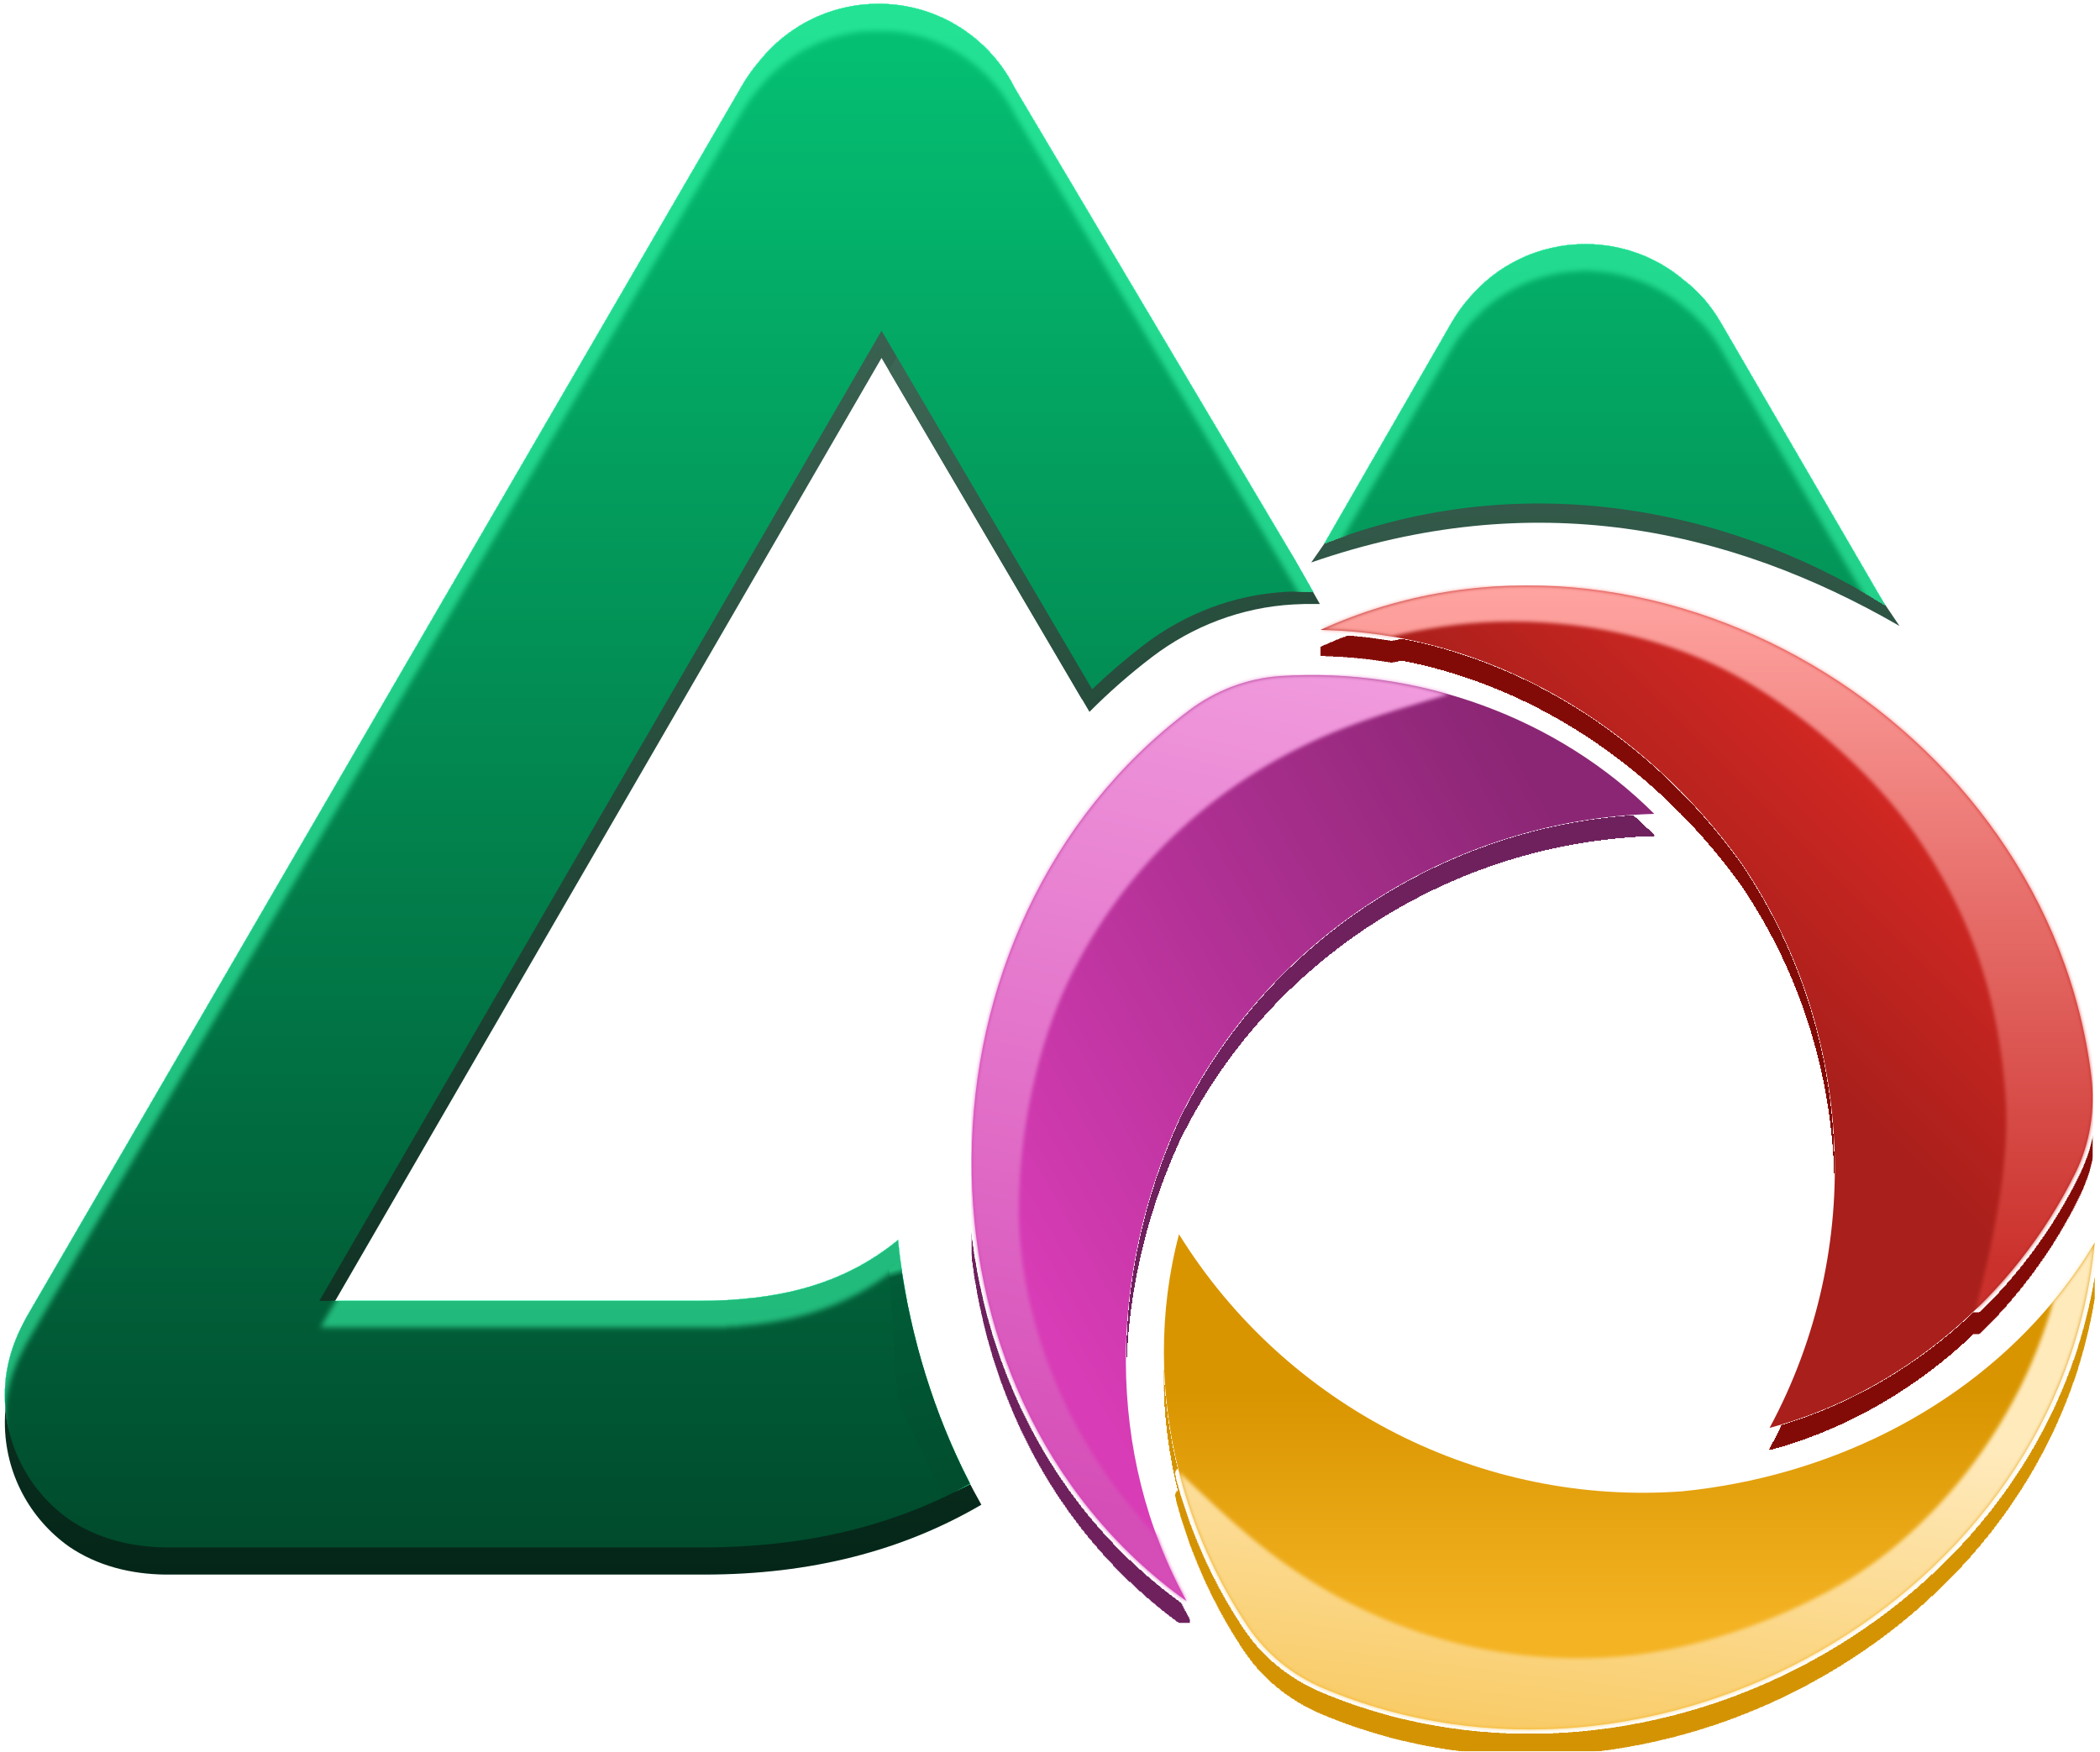
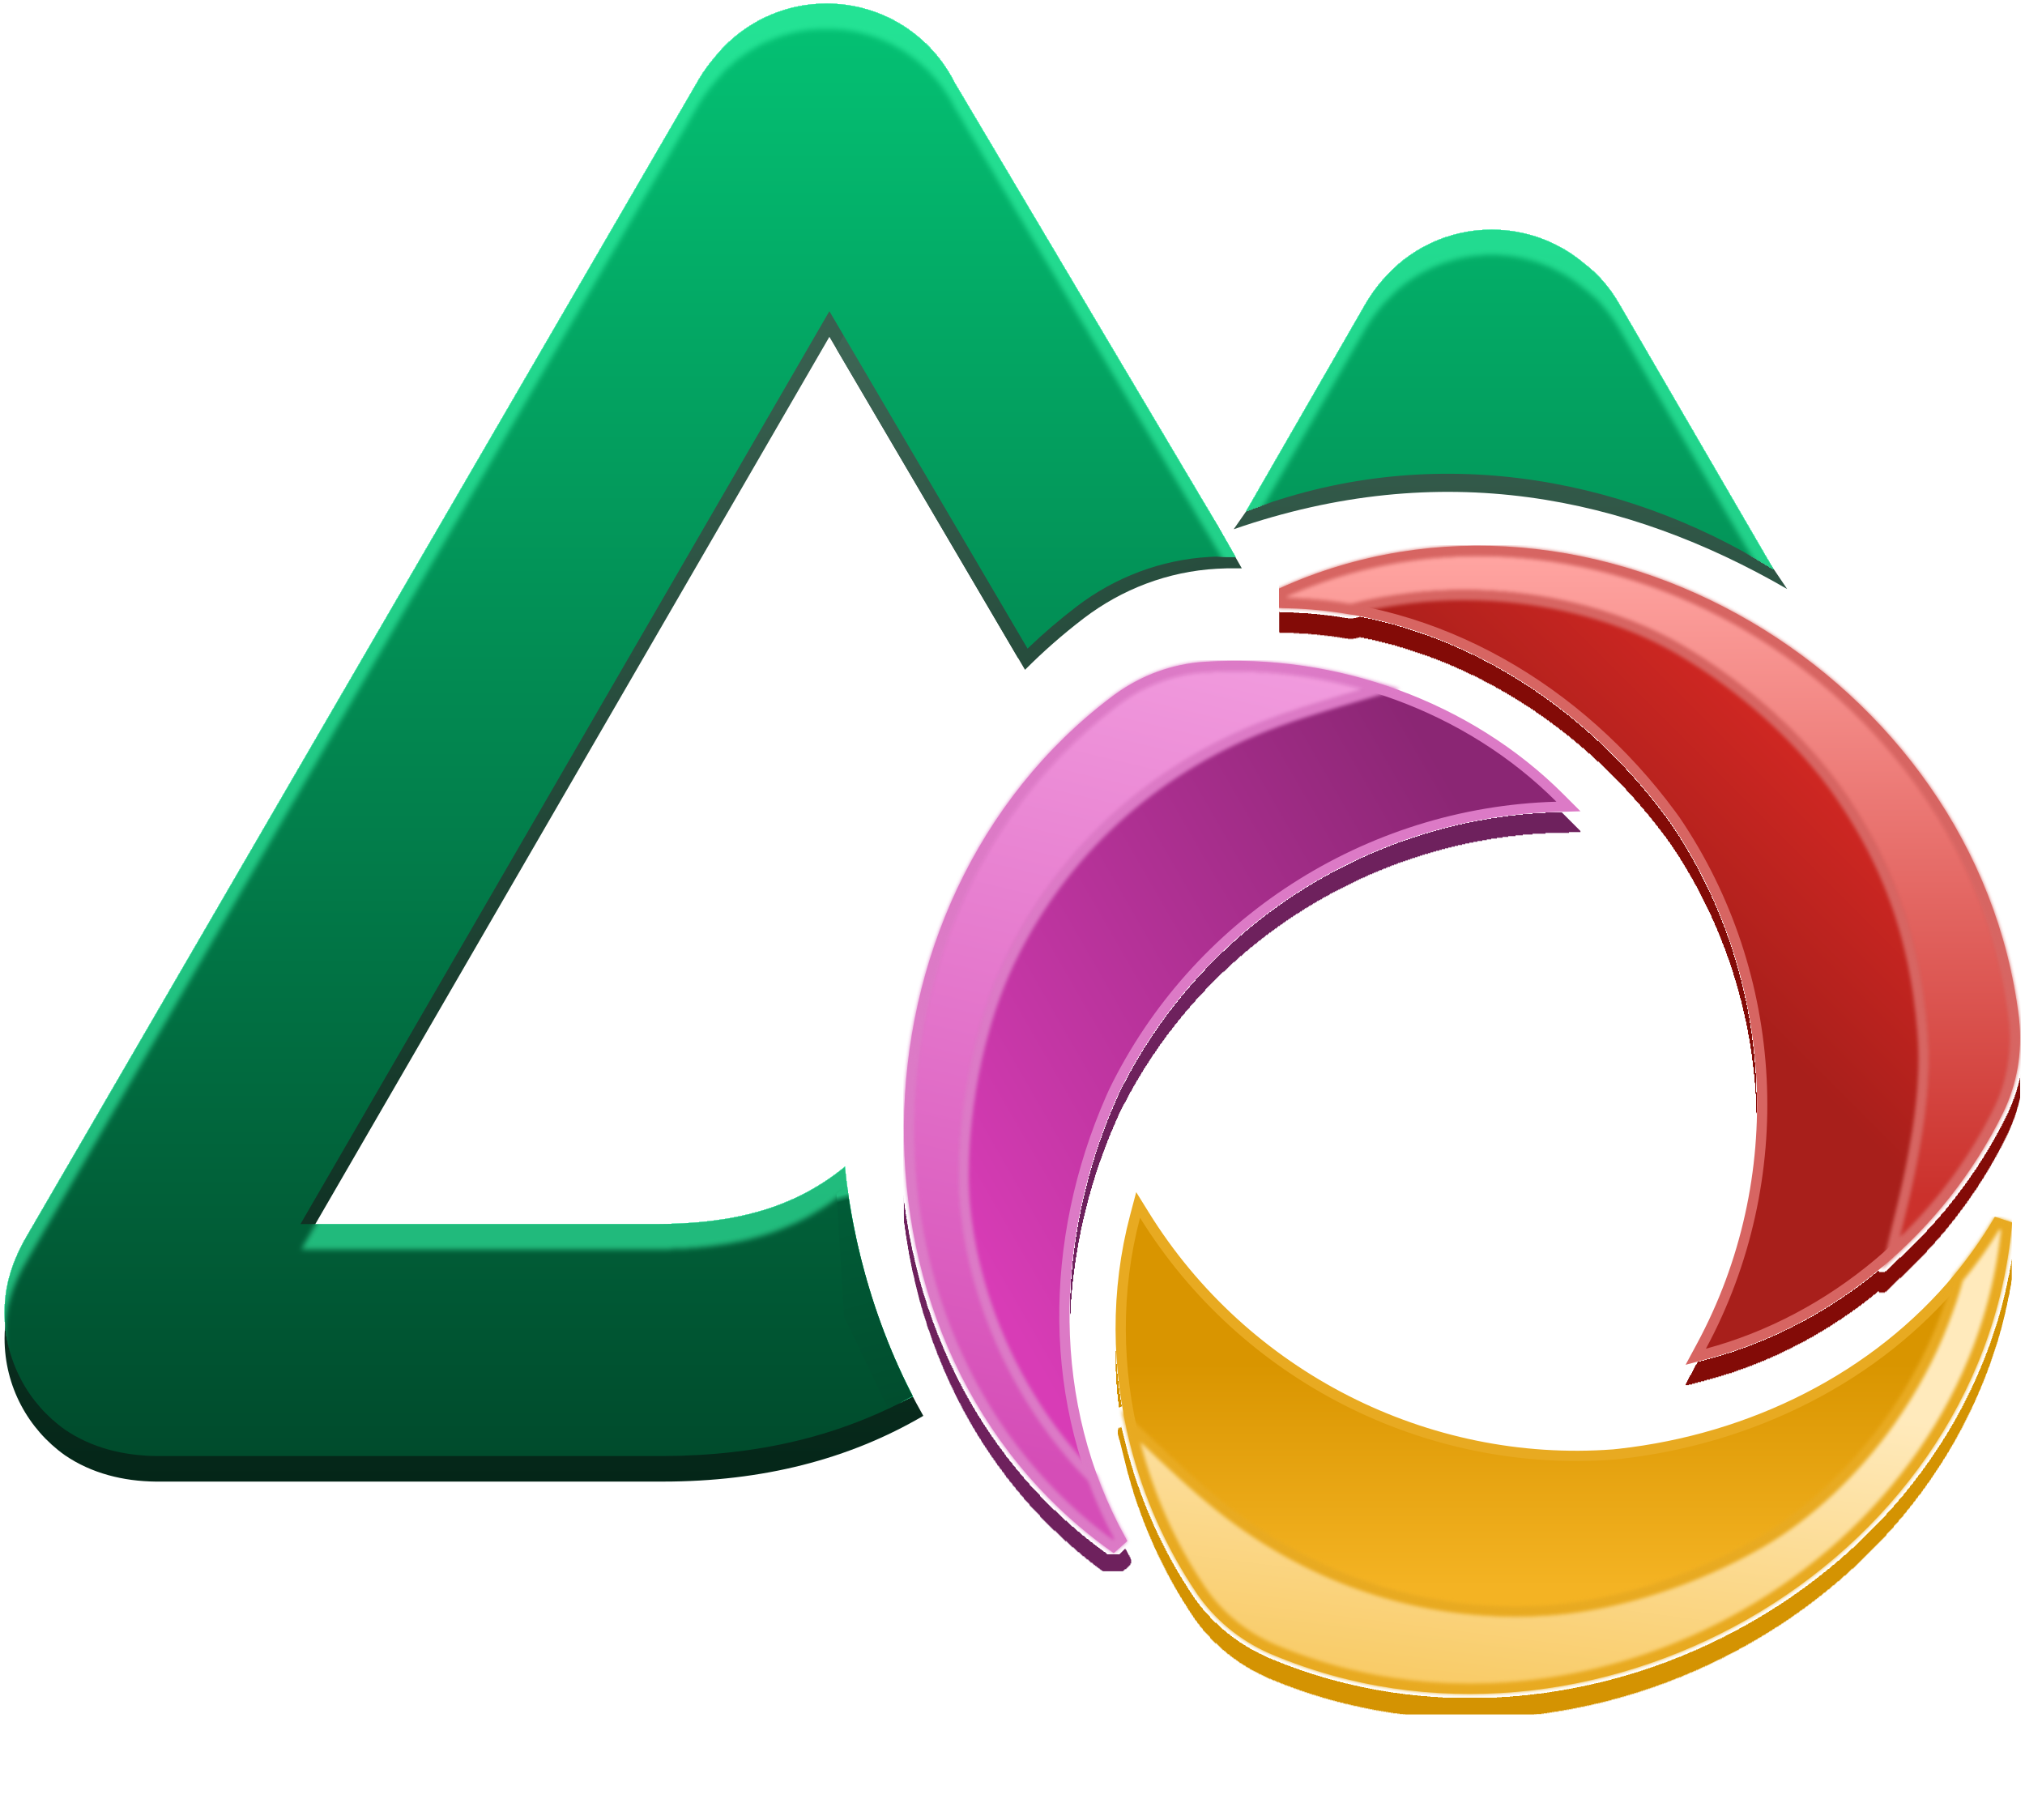
- <svg xmlns="http://www.w3.org/2000/svg" viewBox="0 0 385.4 321.5" fill="none" role="img" aria-label="Nuxt Convex">
+ <svg xmlns="http://www.w3.org/2000/svg" width="395" height="355" viewBox="0 0 395 355" fill="none" role="img" aria-label="Nuxt Convex">
  <path d="M161.23 5.706C163.953 5.706 166.582 6.096 169.07 6.822C174.941 8.536 180.008 12.125 183.586 16.898C184.594 18.24 185.48 19.678 186.234 21.192L238.1 108.548C237.848 108.556 237.596 108.563 237.344 108.573L236.012 108.634L235.991 108.635C226.446 109.162 217.479 112.623 210.064 118.272L210.06 118.276C205.957 121.405 202.128 124.774 198.571 128.349L161.781 65.705L58.609 243.785H127.863C143.382 243.785 155.245 240.655 165.342 232.183C167.46 247.559 172.371 262.563 180.102 276.188C165.632 284.659 148.773 289.012 129.273 289.012H30.34C24.083 288.942 17.857 287.431 12.645 283.86C5.531 278.801 0.891 270.49 0.891 261.094C0.891 255.591 2.531 250.785 5.254 246.104L136.34 20.475C137.195 19.006 138.281 17.511 139.512 16.08C141.234 13.948 143.266 12.075 145.539 10.528C147.035 9.511 148.633 8.634 150.316 7.919C153.668 6.494 157.359 5.706 161.23 5.706Z" fill="url(#paint0_linear_3905_1386)" />
  <path d="M237.362 110.946L237.383 110.945C238.079 110.913 238.774 110.882 239.471 110.859H242.225L237.363 102.312L187.605 23.503L163.152 68.016L199.942 130.66C203.499 127.085 207.328 123.716 211.431 120.587L211.436 120.583C218.85 114.934 227.817 111.473 237.362 110.946Z" fill="url(#paint1_linear_3905_1386)" />
  <path d="M290.969 51.81C297.836 51.81 304.125 54.29 308.989 58.403C311.785 60.525 313.965 63.078 315.836 66.292L348.602 114.897C317.212 96.756 281.208 89.174 240.645 103.239L266.368 66.292C267.336 64.63 268.387 63.146 269.563 61.806C274.684 55.695 282.372 51.81 290.969 51.81Z" fill="url(#paint2_linear_3905_1386)" />
  <g filter="url(#filter0_i_3905_1386)">
    <path d="M161.23 0.706C163.953 0.706 166.582 1.096 169.07 1.822C174.941 3.536 180.008 7.125 183.586 11.898C184.594 13.24 185.48 14.678 186.234 16.192L237.36 102.303L240.972 108.635C240.535 108.647 237.78 108.556 237.344 108.573L235.991 108.635C226.446 109.162 217.479 112.623 210.064 118.272L210.06 118.276C206.663 120.866 203.455 123.619 200.433 126.519L161.781 60.705L58.609 238.785H127.863C143.104 238.785 154.819 235.766 164.798 227.633C166.376 243.162 170.773 258.414 178.022 272.366C164.023 280.061 147.847 284.012 129.273 284.012H30.34C24.083 283.942 17.857 282.431 12.645 278.86C5.531 273.801 0.891 265.49 0.891 256.094C0.891 250.591 2.531 245.785 5.254 241.104L136.34 15.475C137.195 14.006 138.281 12.511 139.512 11.08C141.234 8.948 143.266 7.075 145.539 5.528C147.035 4.511 148.633 3.635 150.316 2.919C153.668 1.494 157.359 0.706 161.23 0.706Z" fill="url(#paint3_linear_3905_1386)" />
    <path d="M290.969 44.81C297.836 44.81 304.125 47.29 308.988 51.403C311.785 53.525 313.965 56.078 315.836 59.292L345.927 111.05C315.825 92.296 278.059 86.195 243.087 99.728L266.367 59.292C267.336 57.63 268.387 56.146 269.562 54.806C274.684 48.695 282.371 44.81 290.969 44.81Z" fill="url(#paint4_linear_3905_1386)" />
  </g>
  <path d="M173.232 274.785C174.855 274.011 176.451 273.189 178.02 272.32C171.466 259.612 167.164 245.467 165.195 231.387L163.176 232.829L164.641 256.842L173.232 274.785Z" fill="url(#paint5_linear_3905_1386)" />
  <g filter="url(#filter1_d_3905_1386)">
-     <path d="M319.611 158.446C301.559 133.276 273.304 116.14 242.348 115.619C302.187 88.457 375.793 132.494 383.807 197.6C384.553 203.644 383.574 209.806 380.894 215.257C369.714 237.963 348.984 255.573 324.759 262.09C342.508 229.17 340.318 188.949 319.611 158.446Z" fill="url(#paint6_linear_3905_1386)" />
+     <path d="M249.935 115.708C310.427 88.251 384.708 132.744 392.8 198.477L392.866 199.062C393.503 205.104 392.473 211.242 389.792 216.698V216.699C378.491 239.65 357.535 257.46 333.019 264.056L330.777 264.659L331.879 262.615C349.447 230.031 347.282 190.221 326.798 160.029L325.952 158.865C308.026 134.548 280.444 118.126 250.331 117.619L249.935 115.708Z" fill="url(#paint6_linear_3905_1386)" stroke="#D76562" style="stroke:#D76562;stroke:color(display-p3 0.845 0.394 0.383);stroke-opacity:1;" stroke-width="2" />
    <g filter="url(#filter2_f_3905_1386)">
-       <path fill-rule="evenodd" clip-rule="evenodd" d="M255.457 116.839C258.482 116.025 261.093 115.566 264.484 115.042C271.125 114.016 278.584 113.793 285.856 114.443C298.354 115.559 310.518 119.293 319.896 124.731C332.821 132.225 344.528 143.021 351.698 153.433C361.468 167.618 366.535 182.074 368.015 200.387C368.757 209.574 367.337 218.982 365.501 227.981C364.655 232.129 363.587 236.23 362.6 240.346C370.043 233.132 376.284 224.629 380.898 215.257C383.577 209.806 384.557 203.644 383.811 197.6C375.797 132.494 302.191 88.457 242.352 115.619C246.783 115.693 251.159 116.108 255.457 116.839Z" fill="url(#paint7_linear_3905_1386)" />
+       <path fill-rule="evenodd" clip-rule="evenodd" d="M263.457 117.839C266.482 117.025 269.093 116.566 272.484 116.042C279.125 115.016 286.584 114.793 293.856 115.443C306.354 116.559 318.518 120.293 327.896 125.731C340.821 133.225 352.528 144.021 359.698 154.433C369.468 168.618 374.535 183.074 376.015 201.387C376.757 210.574 375.337 219.982 373.501 228.981C372.655 233.129 371.587 237.23 370.6 241.346C378.043 234.132 384.284 225.629 388.898 216.257C391.577 210.806 392.557 204.644 391.811 198.6C383.797 133.494 310.191 89.457 250.352 116.619C254.783 116.693 259.159 117.108 263.457 117.839Z" fill="url(#paint7_linear_3905_1386)" />
+       <path d="M249.938 115.708C310.431 88.251 384.712 132.744 392.804 198.477L392.87 199.062C393.507 205.104 392.477 211.242 389.796 216.698V216.699C385.13 226.175 378.819 234.771 371.296 242.063L368.824 244.459L369.628 241.112C370.621 236.972 371.679 232.907 372.521 228.781C374.352 219.804 375.749 210.509 375.019 201.467C373.552 183.319 368.54 169.034 358.875 155C351.796 144.721 340.203 134.022 327.395 126.596C318.158 121.24 306.137 117.543 293.767 116.438C286.571 115.796 279.193 116.017 272.637 117.03C269.256 117.553 266.688 118.005 263.717 118.805L263.505 118.861L263.289 118.825C259.04 118.103 254.715 117.693 250.335 117.619L249.938 115.708Z" stroke="#D76562" style="stroke:#D76562;stroke:color(display-p3 0.845 0.394 0.383);stroke-opacity:1;" stroke-width="2" />
    </g>
  </g>
  <g filter="url(#filter3_d_3905_1386)">
-     <path d="M216.335 205.551C203.525 233.752 202.769 266.788 217.76 293.878C164.368 255.565 165.816 169.804 218.246 130.38C223.112 126.719 228.941 124.494 235.002 124.096C260.257 122.46 285.861 131.642 303.594 149.386C266.208 150.425 232.442 172.387 216.335 205.551Z" fill="url(#paint8_linear_3905_1386)" />
+     <path d="M217.176 301.691C163.203 262.959 164.71 176.385 217.644 136.581L218.118 136.232C223.036 132.666 228.87 130.497 234.936 130.099L234.937 130.099C260.465 128.444 286.355 137.722 304.302 155.68L305.943 157.321L303.622 157.386C266.617 158.415 233.195 180.15 217.246 212.965L216.659 214.278C204.526 241.946 204.053 274.042 218.635 300.394L217.176 301.691Z" fill="url(#paint8_linear_3905_1386)" stroke="#DC7AC6" style="stroke:#DC7AC6;stroke:color(display-p3 0.861 0.479 0.776);stroke-opacity:1;" stroke-width="2" />
    <g filter="url(#filter4_f_3905_1386)">
-       <path fill-rule="evenodd" clip-rule="evenodd" d="M212.279 281.91C210.064 279.693 208.364 277.659 206.217 274.98C202.015 269.737 198.1 263.383 195.036 256.757C189.769 245.368 186.938 232.962 186.973 222.122C187.021 207.182 190.536 191.65 195.983 180.242C206.312 158.606 224.312 142.34 246.501 133.693C252.842 131.223 259.347 129.361 265.867 127.438C255.904 124.588 245.423 123.421 235.002 124.096C228.941 124.494 223.112 126.719 218.246 130.38C165.816 169.804 164.368 255.565 217.76 293.878C215.614 290 213.79 286 212.279 281.91Z" fill="url(#paint9_linear_3905_1386)" />
+       <path fill-rule="evenodd" clip-rule="evenodd" d="M212.279 288.91C210.064 286.693 208.364 284.659 206.217 281.981C202.015 276.737 198.1 270.384 195.036 263.757C189.769 252.368 186.938 239.962 186.973 229.122C187.021 214.182 190.536 198.65 195.983 187.242C206.312 165.607 224.312 149.34 246.501 140.694C252.842 138.223 259.347 136.361 265.867 134.439C255.904 131.588 245.423 130.421 235.002 131.097C228.941 131.494 223.112 133.719 218.246 137.381C165.816 176.804 164.368 262.565 217.76 300.878C215.614 297 213.79 293 212.279 288.91Z" fill="url(#paint9_linear_3905_1386)" />
+       <path d="M217.176 301.691C163.203 262.959 164.71 176.385 217.644 136.581L218.118 136.232C223.036 132.666 228.87 130.497 234.936 130.099L234.937 130.099C245.475 129.416 256.071 130.596 266.142 133.478L269.452 134.424L266.15 135.398C259.616 137.325 253.157 139.174 246.864 141.626C224.903 150.183 207.101 166.275 196.885 187.673C191.507 198.936 188.02 214.32 187.973 229.125C187.939 239.802 190.731 252.065 195.944 263.338C198.976 269.895 202.849 276.179 206.997 281.355C209.137 284.025 210.81 286.026 212.986 288.204L213.141 288.358L213.217 288.563C214.711 292.607 216.514 296.561 218.635 300.394L217.176 301.691Z" stroke="#DC7AC6" style="stroke:#DC7AC6;stroke:color(display-p3 0.861 0.479 0.776);stroke-opacity:1;" stroke-width="2" />
    </g>
  </g>
  <g filter="url(#filter5_d_3905_1386)">
-     <path d="M308.804 273.723C335.21 271.058 360.234 258.959 376.844 238.828C379.62 235.465 382.16 231.877 384.433 228.072C378.168 293.488 303.313 335.366 242.871 309.876C237.259 307.511 232.404 303.592 229.012 298.553C223.188 289.885 218.925 280.239 216.379 270.194C212.754 255.897 212.606 240.791 216.376 226.547C236.076 258.339 272.039 276.479 308.804 273.723Z" fill="url(#paint10_linear_3905_1386)" />
+     <path d="M391.428 239.167C385.095 305.297 309.507 347.533 248.483 321.798L247.942 321.564C242.386 319.106 237.578 315.155 234.183 310.111L234.182 310.111C228.292 301.346 223.984 291.594 221.41 281.44C217.746 266.988 217.593 251.71 221.409 237.291L222.003 235.047L223.226 237.021C242.725 268.488 278.32 286.446 314.704 283.728L315.93 283.598C341.654 280.71 365.907 268.783 382.073 249.191C384.817 245.866 387.328 242.32 389.574 238.559L391.428 239.167Z" fill="url(#paint10_linear_3905_1386)" stroke="#E8AA21" style="stroke:#E8AA21;stroke:color(display-p3 0.91 0.667 0.129);stroke-opacity:1;" stroke-width="2" />
    <g filter="url(#filter6_f_3905_1386)">
-       <path fill-rule="evenodd" clip-rule="evenodd" d="M376.844 238.828C376.043 241.857 375.139 244.35 373.904 247.552C371.485 253.821 367.962 260.4 363.775 266.381C356.58 276.661 347.281 285.347 337.894 290.768C324.956 298.241 309.764 303.013 297.164 304.043C273.269 305.995 250.157 298.618 231.524 283.787C226.164 279.521 221.353 274.894 216.379 270.194C218.925 280.239 223.188 289.885 229.012 298.553C232.404 303.592 237.259 307.511 242.871 309.876C303.313 335.366 378.168 293.488 384.433 228.072C382.16 231.877 379.62 235.465 376.844 238.828Z" fill="url(#paint11_linear_3905_1386)" />
+       <path fill-rule="evenodd" clip-rule="evenodd" d="M382.844 249.828C382.043 252.857 381.139 255.35 379.904 258.552C377.485 264.821 373.962 271.4 369.775 277.381C362.58 287.661 353.281 296.347 343.894 301.768C330.956 309.241 315.764 314.013 303.164 315.043C279.269 316.995 256.157 309.618 237.524 294.787C232.164 290.521 227.353 285.894 222.379 281.194C224.925 291.239 229.188 300.885 235.012 309.553C238.404 314.592 243.259 318.511 248.871 320.876C309.313 346.366 384.168 304.488 390.433 239.072C388.16 242.877 385.62 246.465 382.844 249.828Z" fill="url(#paint11_linear_3905_1386)" />
+       <path d="M391.428 239.167C385.095 305.297 309.507 347.533 248.483 321.798L247.942 321.564C242.386 319.106 237.578 315.155 234.183 310.111L234.182 310.111C228.292 301.346 223.984 291.594 221.41 281.44L220.563 278.104L223.066 280.468C228.051 285.178 232.828 289.77 238.148 294.005C256.588 308.683 279.45 315.977 303.083 314.046C315.522 313.03 330.573 308.308 343.394 300.903C352.64 295.563 361.834 286.983 368.956 276.807C373.099 270.889 376.583 264.381 378.971 258.192C380.203 255 381.09 252.547 381.878 249.572L381.934 249.361L382.073 249.191C384.817 245.866 387.328 242.32 389.574 238.559L391.428 239.167Z" stroke="#E8AA21" style="stroke:#E8AA21;stroke:color(display-p3 0.91 0.667 0.129);stroke-opacity:1;" stroke-width="2" />
    </g>
  </g>
  <defs>
    <filter id="filter0_i_3905_1386" x="0.891" y="0.706" width="345.035" height="284.306" filterUnits="userSpaceOnUse" color-interpolation-filters="sRGB">
      <feFlood flood-opacity="0" result="BackgroundImageFix" />
      <feBlend mode="normal" in="SourceGraphic" in2="BackgroundImageFix" result="shape" />
      <feColorMatrix in="SourceAlpha" type="matrix" values="0 0 0 0 0 0 0 0 0 0 0 0 0 0 0 0 0 0 127 0" result="hardAlpha" />
      <feOffset dy="5" />
      <feGaussianBlur stdDeviation="0.5" />
      <feComposite in2="hardAlpha" operator="arithmetic" k2="-1" k3="1" />
      <feColorMatrix type="matrix" values="0 0 0 0 0.218 0 0 0 0 0.977 0 0 0 0 0.667 0 0 0 0.6 0" />
      <feBlend mode="normal" in2="shape" result="effect1_innerShadow_3905_1386" />
    </filter>
-     <filter id="filter1_d_3905_1386" x="242.348" y="107.459" width="141.707" height="158.631" filterUnits="userSpaceOnUse" color-interpolation-filters="sRGB">
+     <filter id="filter1_d_3905_1386" x="249.52" y="106.453" width="144.535" height="163.774" filterUnits="userSpaceOnUse" color-interpolation-filters="sRGB">
      <feFlood flood-opacity="0" result="BackgroundImageFix" />
      <feColorMatrix in="SourceAlpha" type="matrix" values="0 0 0 0 0 0 0 0 0 0 0 0 0 0 0 0 0 0 127 0" result="hardAlpha" />
      <feOffset dy="4" />
      <feComposite in2="hardAlpha" operator="out" />
      <feColorMatrix type="matrix" values="0 0 0 0 0.513 0 0 0 0 0.044 0 0 0 0 0.029 0 0 0 1 0" />
      <feBlend mode="normal" in2="BackgroundImageFix" result="effect1_dropShadow_3905_1386" />
      <feBlend mode="normal" in="SourceGraphic" in2="effect1_dropShadow_3905_1386" result="shape" />
    </filter>
-     <filter id="filter2_f_3905_1386" x="241.68" y="106.787" width="143.047" height="134.23" filterUnits="userSpaceOnUse" color-interpolation-filters="sRGB">
+     <filter id="filter2_f_3905_1386" x="248.852" y="105.781" width="145.875" height="142.463" filterUnits="userSpaceOnUse" color-interpolation-filters="sRGB">
      <feFlood flood-opacity="0" result="BackgroundImageFix" />
      <feBlend mode="normal" in="SourceGraphic" in2="BackgroundImageFix" result="shape" />
      <feGaussianBlur stdDeviation="0.336" result="effect1_foregroundBlur_3905_1386" />
    </filter>
-     <filter id="filter3_d_3905_1386" x="178.316" y="123.91" width="125.277" height="173.968" filterUnits="userSpaceOnUse" color-interpolation-filters="sRGB">
+     <filter id="filter3_d_3905_1386" x="176.316" y="128.91" width="131.973" height="177.593" filterUnits="userSpaceOnUse" color-interpolation-filters="sRGB">
      <feFlood flood-opacity="0" result="BackgroundImageFix" />
      <feColorMatrix in="SourceAlpha" type="matrix" values="0 0 0 0 0 0 0 0 0 0 0 0 0 0 0 0 0 0 127 0" result="hardAlpha" />
      <feOffset dy="4" />
      <feComposite in2="hardAlpha" operator="out" />
      <feColorMatrix type="matrix" values="0 0 0 0 0.43 0 0 0 0 0.129 0 0 0 0 0.365 0 0 0 1 0" />
      <feBlend mode="normal" in2="BackgroundImageFix" result="effect1_dropShadow_3905_1386" />
      <feBlend mode="normal" in="SourceGraphic" in2="effect1_dropShadow_3905_1386" result="shape" />
    </filter>
-     <filter id="filter4_f_3905_1386" x="177.645" y="123.238" width="88.894" height="171.312" filterUnits="userSpaceOnUse" color-interpolation-filters="sRGB">
+     <filter id="filter4_f_3905_1386" x="175.645" y="128.238" width="98.062" height="174.937" filterUnits="userSpaceOnUse" color-interpolation-filters="sRGB">
      <feFlood flood-opacity="0" result="BackgroundImageFix" />
      <feBlend mode="normal" in="SourceGraphic" in2="BackgroundImageFix" result="shape" />
      <feGaussianBlur stdDeviation="0.336" result="effect1_foregroundBlur_3905_1386" />
    </filter>
-     <filter id="filter5_d_3905_1386" x="213.605" y="226.547" width="170.828" height="94.89" filterUnits="userSpaceOnUse" color-interpolation-filters="sRGB">
+     <filter id="filter5_d_3905_1386" x="217.605" y="232.547" width="174.816" height="101.887" filterUnits="userSpaceOnUse" color-interpolation-filters="sRGB">
      <feFlood flood-opacity="0" result="BackgroundImageFix" />
      <feColorMatrix in="SourceAlpha" type="matrix" values="0 0 0 0 0 0 0 0 0 0 0 0 0 0 0 0 0 0 127 0" result="hardAlpha" />
      <feOffset dy="4" />
      <feComposite in2="hardAlpha" operator="out" />
      <feColorMatrix type="matrix" values="0 0 0 0 0.833 0 0 0 0 0.575 0 0 0 0 0.009 0 0 0 1 0" />
      <feBlend mode="normal" in2="BackgroundImageFix" result="effect1_dropShadow_3905_1386" />
      <feBlend mode="normal" in="SourceGraphic" in2="effect1_dropShadow_3905_1386" result="shape" />
    </filter>
-     <filter id="filter6_f_3905_1386" x="215.707" y="227.4" width="169.398" height="90.71" filterUnits="userSpaceOnUse" color-interpolation-filters="sRGB">
+     <filter id="filter6_f_3905_1386" x="218.078" y="237.374" width="175.016" height="93.732" filterUnits="userSpaceOnUse" color-interpolation-filters="sRGB">
      <feFlood flood-opacity="0" result="BackgroundImageFix" />
      <feBlend mode="normal" in="SourceGraphic" in2="BackgroundImageFix" result="shape" />
      <feGaussianBlur stdDeviation="0.336" result="effect1_foregroundBlur_3905_1386" />
    </filter>
    <linearGradient id="paint0_linear_3905_1386" x1="213.602" y1="5.706" x2="213.602" y2="289.012" gradientUnits="userSpaceOnUse">
      <stop stop-color="#466F5E" style="stop-color:#466F5E;stop-color:color(display-p3 0.273 0.436 0.369);stop-opacity:1;" />
      <stop offset="1" stop-color="#042618" style="stop-color:#042618;stop-color:color(display-p3 0.018 0.147 0.094);stop-opacity:1;" />
    </linearGradient>
    <linearGradient id="paint1_linear_3905_1386" x1="173.371" y1="32.811" x2="261.872" y2="220.183" gradientUnits="userSpaceOnUse">
      <stop stop-color="#466F5E" style="stop-color:#466F5E;stop-color:color(display-p3 0.273 0.436 0.369);stop-opacity:1;" />
      <stop offset="1" stop-color="#042618" style="stop-color:#042618;stop-color:color(display-p3 0.018 0.147 0.094);stop-opacity:1;" />
    </linearGradient>
    <linearGradient id="paint2_linear_3905_1386" x1="213.602" y1="7.706" x2="213.602" y2="291.012" gradientUnits="userSpaceOnUse">
      <stop stop-color="#466F5E" style="stop-color:#466F5E;stop-color:color(display-p3 0.273 0.436 0.369);stop-opacity:1;" />
      <stop offset="1" stop-color="#042618" style="stop-color:#042618;stop-color:color(display-p3 0.018 0.147 0.094);stop-opacity:1;" />
    </linearGradient>
    <linearGradient id="paint3_linear_3905_1386" x1="214.077" y1="0.706" x2="214.077" y2="284.012" gradientUnits="userSpaceOnUse">
      <stop stop-color="#04C274" style="stop-color:#04C274;stop-color:color(display-p3 0.015 0.761 0.456);stop-opacity:1;" />
      <stop offset="1" stop-color="#004B2C" style="stop-color:#004B2C;stop-color:color(display-p3 0 0.292 0.173);stop-opacity:1;" />
    </linearGradient>
    <linearGradient id="paint4_linear_3905_1386" x1="214.077" y1="0.706" x2="214.077" y2="284.012" gradientUnits="userSpaceOnUse">
      <stop stop-color="#04C274" style="stop-color:#04C274;stop-color:color(display-p3 0.015 0.761 0.456);stop-opacity:1;" />
      <stop offset="1" stop-color="#004B2C" style="stop-color:#004B2C;stop-color:color(display-p3 0 0.292 0.173);stop-opacity:1;" />
    </linearGradient>
    <linearGradient id="paint5_linear_3905_1386" x1="163.176" y1="232.446" x2="174.538" y2="273.924" gradientUnits="userSpaceOnUse">
      <stop stop-color="#22BC7D" style="stop-color:#22BC7D;stop-color:color(display-p3 0.133 0.737 0.49);stop-opacity:1;" />
      <stop offset="0.02" stop-color="#22BC7D" style="stop-color:#22BC7D;stop-color:color(display-p3 0.133 0.737 0.49);stop-opacity:1;" />
      <stop offset="0.05" stop-color="#015C37" style="stop-color:#015C37;stop-color:color(display-p3 0.004 0.362 0.215);stop-opacity:1;" />
      <stop offset="1" stop-color="#014D2E" style="stop-color:#014D2E;stop-color:color(display-p3 0.004 0.302 0.18);stop-opacity:1;" />
    </linearGradient>
-     <linearGradient id="paint6_linear_3905_1386" x1="372.534" y1="144.806" x2="326.207" y2="191.133" gradientUnits="userSpaceOnUse">
+     <linearGradient id="paint6_linear_3905_1386" x1="380.534" y1="145.806" x2="334.207" y2="192.133" gradientUnits="userSpaceOnUse">
      <stop stop-color="#E22B26" style="stop-color:#E22B26;stop-color:color(display-p3 0.885 0.17 0.15);stop-opacity:1;" />
      <stop offset="1" stop-color="#A81F1B" style="stop-color:#A81F1B;stop-color:color(display-p3 0.66 0.122 0.107);stop-opacity:1;" />
    </linearGradient>
-     <linearGradient id="paint7_linear_3905_1386" x1="313.207" y1="107.459" x2="313.207" y2="232.134" gradientUnits="userSpaceOnUse">
+     <linearGradient id="paint7_linear_3905_1386" x1="321.207" y1="108.459" x2="321.207" y2="233.134" gradientUnits="userSpaceOnUse">
      <stop stop-color="#FFA4A1" style="stop-color:#FFA4A1;stop-color:color(display-p3 1 0.641 0.632);stop-opacity:1;" />
      <stop offset="1" stop-color="#CB312C" style="stop-color:#CB312C;stop-color:color(display-p3 0.794 0.191 0.171);stop-opacity:1;" />
    </linearGradient>
-     <linearGradient id="paint8_linear_3905_1386" x1="199.664" y1="255.134" x2="309.524" y2="191.902" gradientUnits="userSpaceOnUse">
+     <linearGradient id="paint8_linear_3905_1386" x1="199.664" y1="262.135" x2="309.524" y2="198.902" gradientUnits="userSpaceOnUse">
      <stop stop-color="#D83CB6" style="stop-color:#D83CB6;stop-color:color(display-p3 0.849 0.237 0.714);stop-opacity:1;" />
      <stop offset="1" stop-color="#8B2674" style="stop-color:#8B2674;stop-color:color(display-p3 0.545 0.151 0.457);stop-opacity:1;" />
    </linearGradient>
-     <linearGradient id="paint9_linear_3905_1386" x1="244.406" y1="36.732" x2="187.825" y2="274.814" gradientUnits="userSpaceOnUse">
+     <linearGradient id="paint9_linear_3905_1386" x1="244.406" y1="43.733" x2="187.825" y2="281.815" gradientUnits="userSpaceOnUse">
      <stop stop-color="#FFC2F1" style="stop-color:#FFC2F1;stop-color:color(display-p3 1 0.76 0.947);stop-opacity:1;" />
      <stop offset="1" stop-color="#D54DB7" style="stop-color:#D54DB7;stop-color:color(display-p3 0.837 0.303 0.718);stop-opacity:1;" />
    </linearGradient>
-     <linearGradient id="paint10_linear_3905_1386" x1="289.172" y1="298.476" x2="289.172" y2="255.046" gradientUnits="userSpaceOnUse">
+     <linearGradient id="paint10_linear_3905_1386" x1="295.172" y1="309.476" x2="295.172" y2="266.046" gradientUnits="userSpaceOnUse">
      <stop stop-color="#F4B323" style="stop-color:#F4B323;stop-color:color(display-p3 0.955 0.7 0.137);stop-opacity:1;" />
      <stop offset="1" stop-color="#D99500" style="stop-color:#D99500;stop-color:color(display-p3 0.85 0.586 0.002);stop-opacity:1;" />
    </linearGradient>
-     <linearGradient id="paint11_linear_3905_1386" x1="280.414" y1="254.974" x2="269.391" y2="341.683" gradientUnits="userSpaceOnUse">
+     <linearGradient id="paint11_linear_3905_1386" x1="286.414" y1="265.974" x2="275.391" y2="352.683" gradientUnits="userSpaceOnUse">
      <stop stop-color="#FFEABC" style="stop-color:#FFEABC;stop-color:color(display-p3 1 0.918 0.736);stop-opacity:1;" />
      <stop offset="1" stop-color="#F6BF45" style="stop-color:#F6BF45;stop-color:color(display-p3 0.964 0.748 0.27);stop-opacity:1;" />
    </linearGradient>
  </defs>
</svg>
